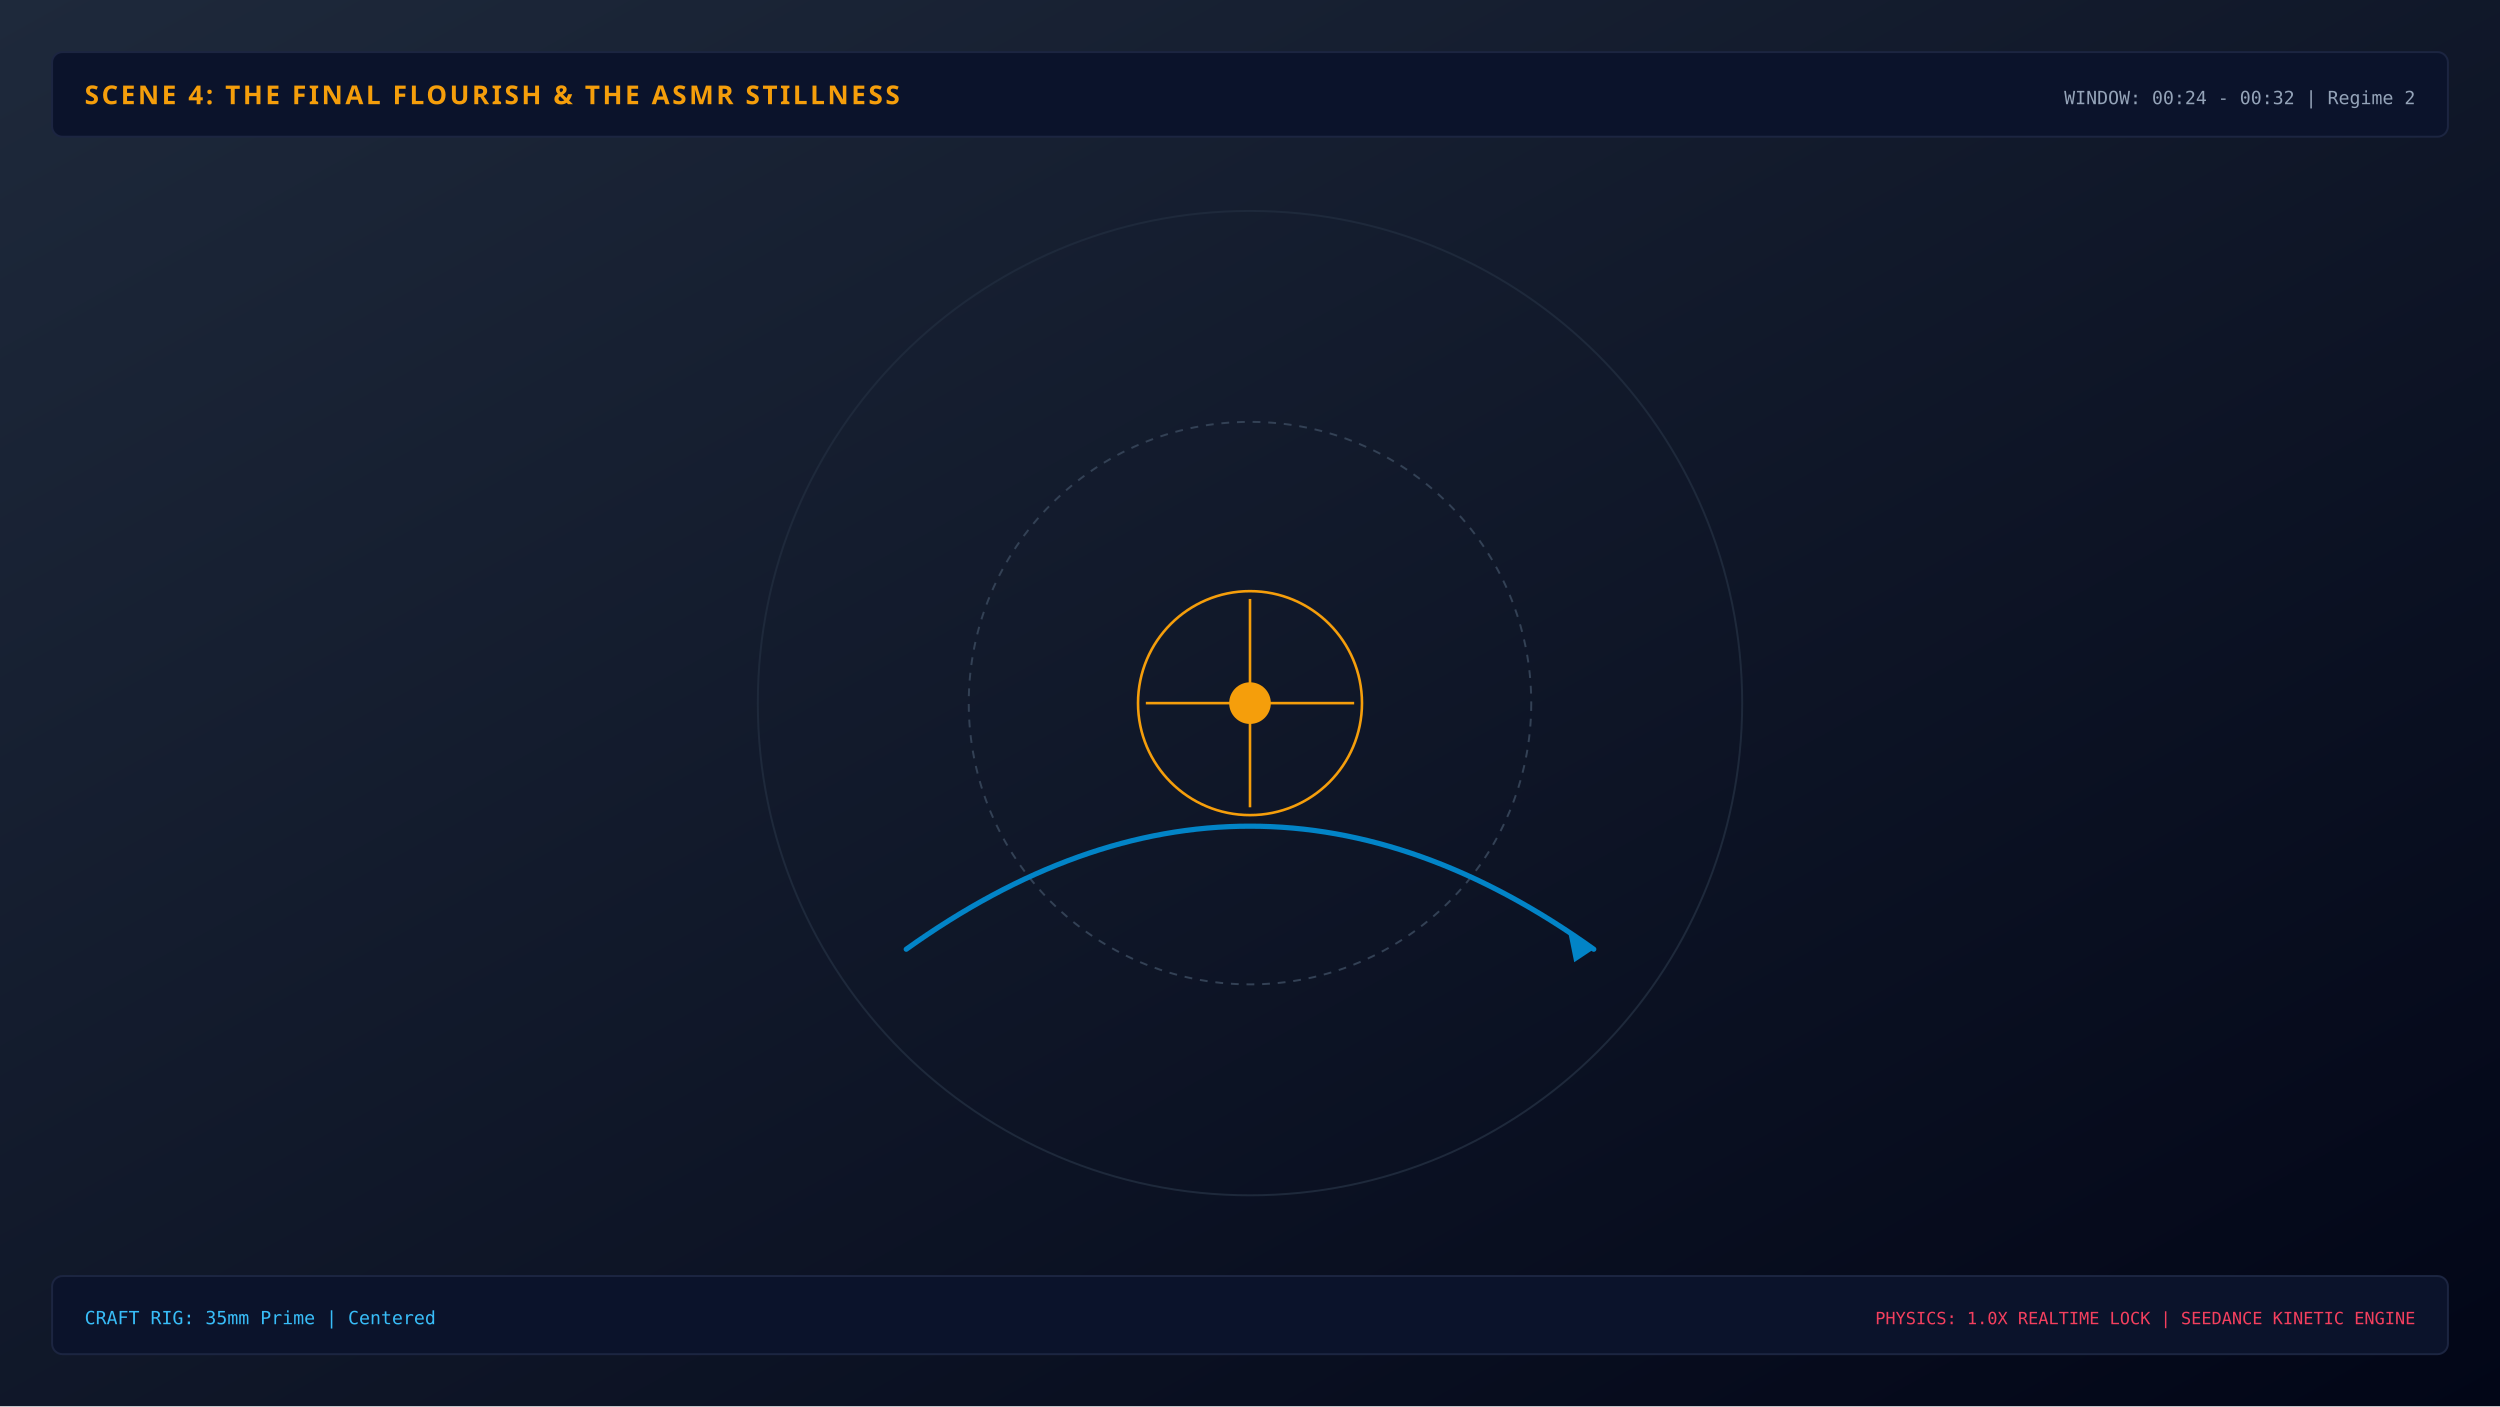
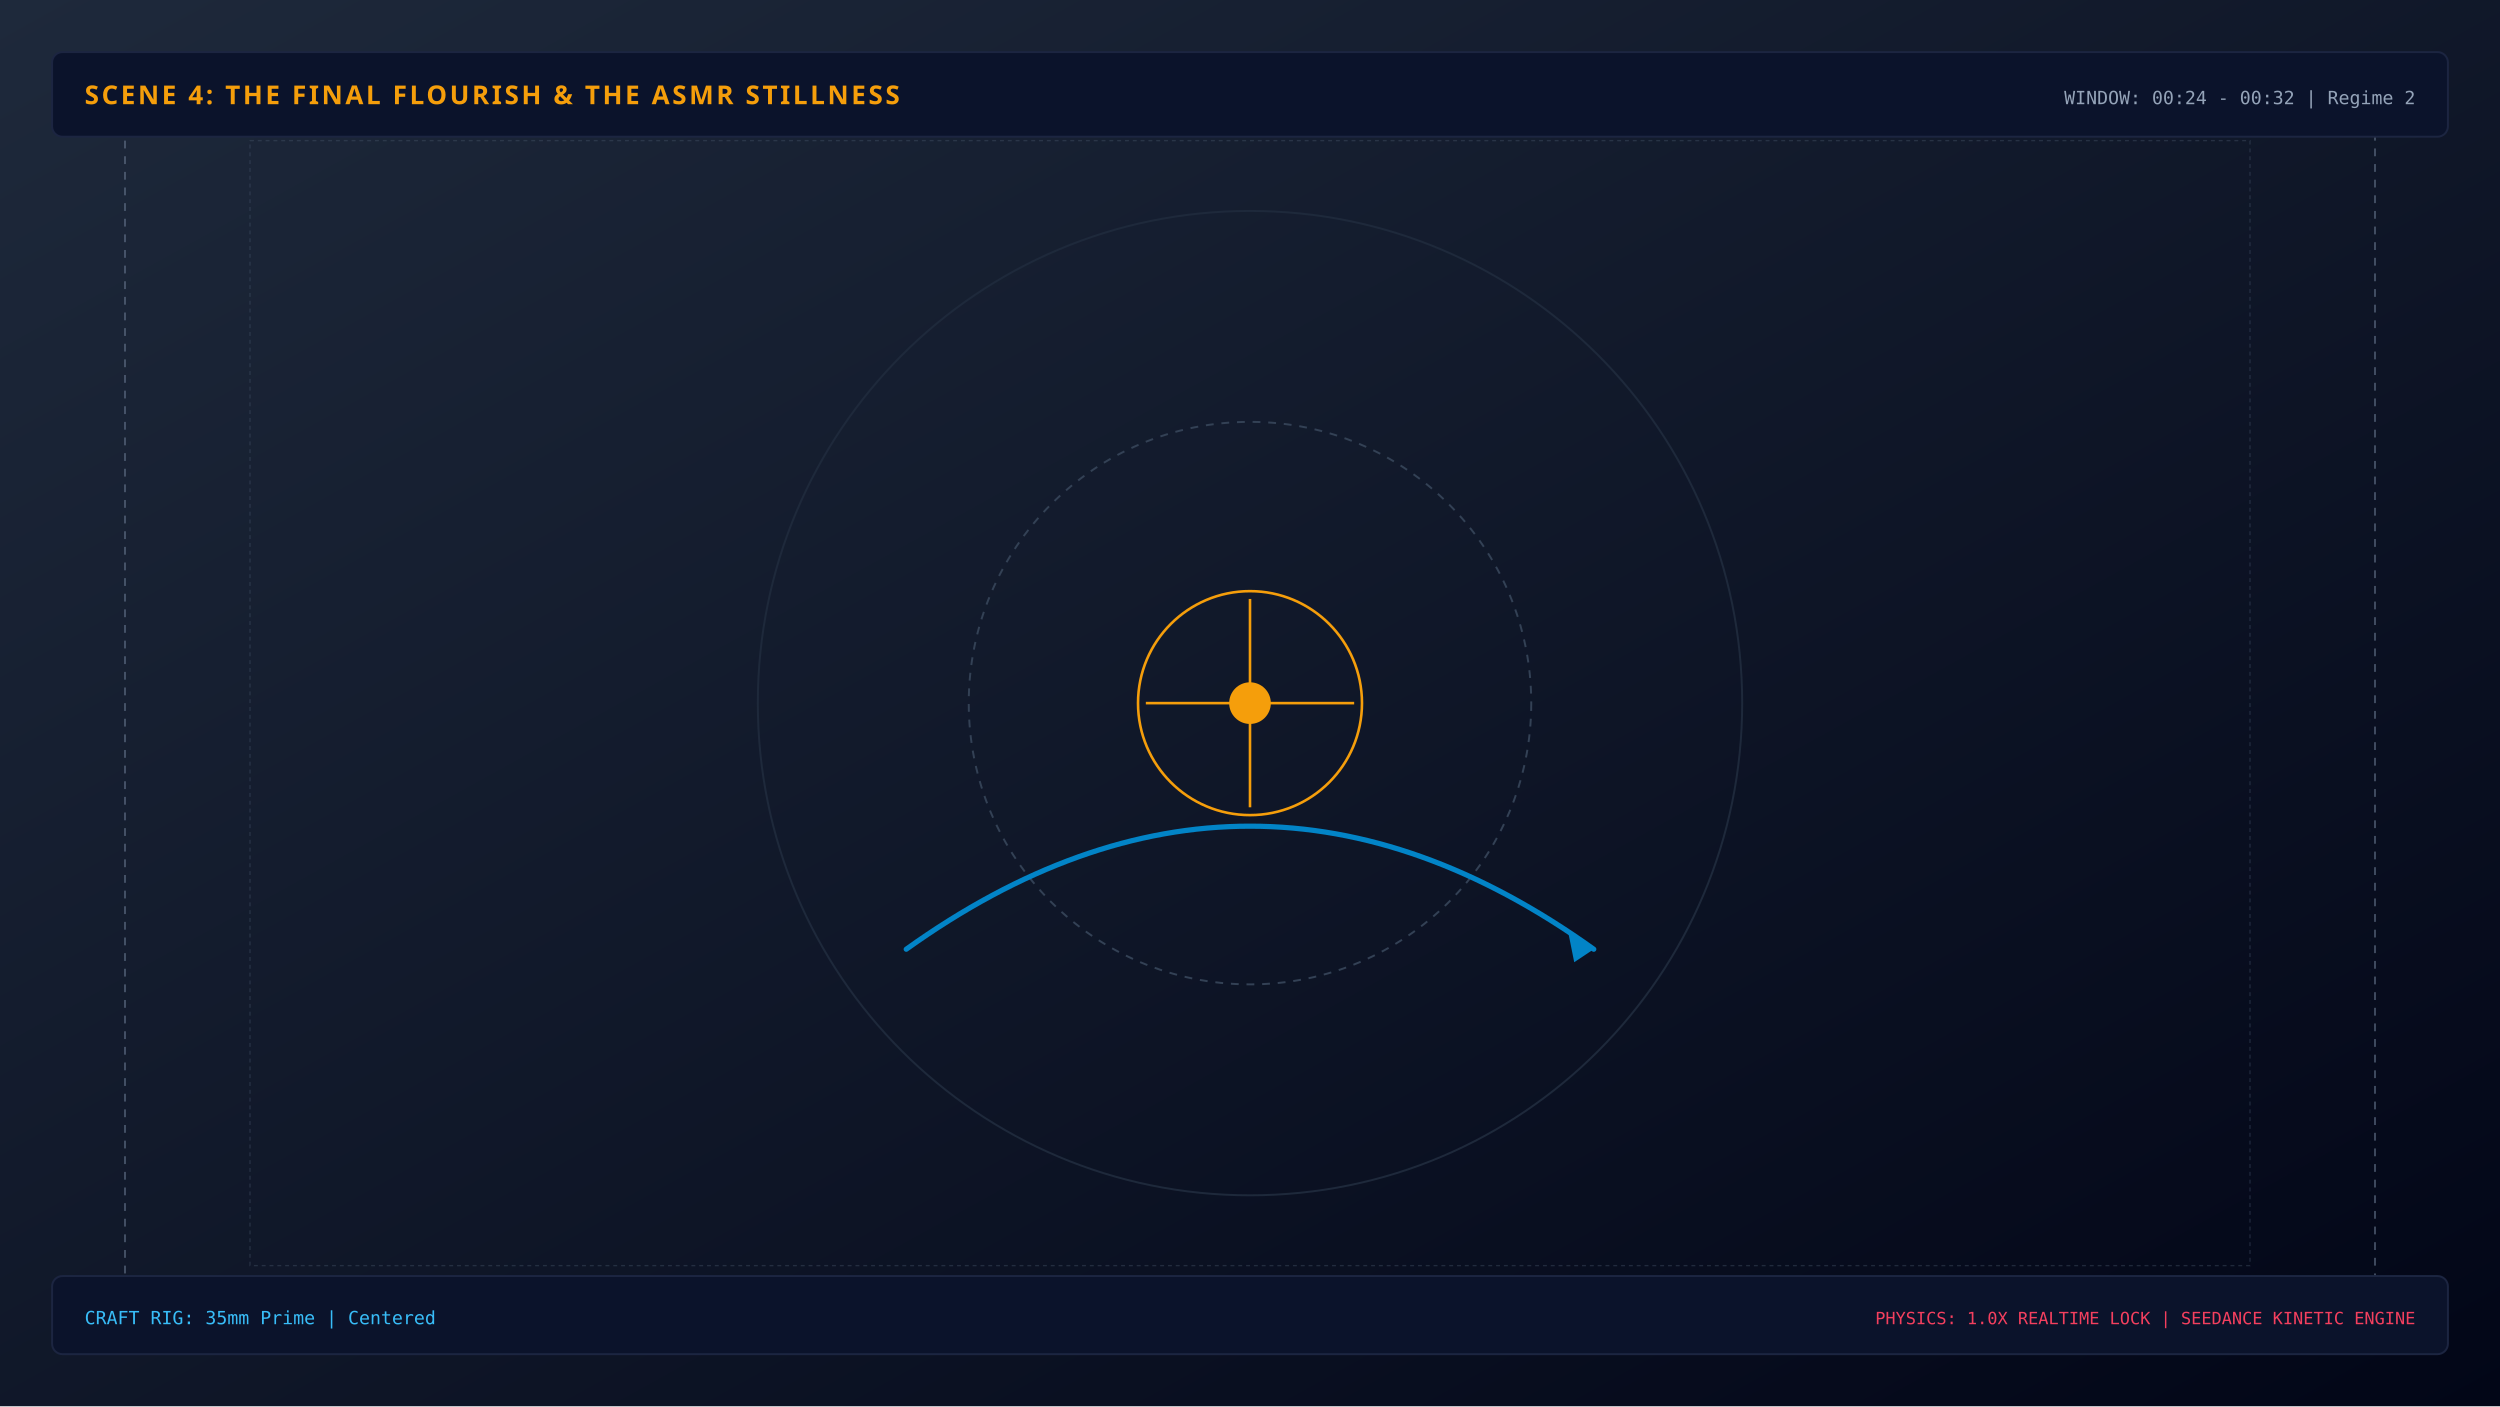
<svg xmlns="http://www.w3.org/2000/svg" viewBox="0 0 1920 1080" width="100%" height="100%">
  <defs>
    <linearGradient id="sceneGrad" x1="0%" y1="0%" x2="100%" y2="100%">
      <stop offset="0%" stop-color="#1E293B" />
      <stop offset="100%" stop-color="#020617" />
    </linearGradient>
  </defs>
  <rect width="1920" height="1080" fill="url(#sceneGrad)" />
+   <rect class="safe-guide-action" x="96" y="54" width="1728" height="972" fill="none" stroke="#64748B" stroke-width="1.5" stroke-dasharray="6,6" opacity="0.6" />
+   <rect class="safe-guide-title" x="192" y="108" width="1536" height="864" fill="none" stroke="#475569" stroke-width="1" stroke-dasharray="3,3" opacity="0.4" />
  <circle cx="960" cy="540" r="378" fill="none" stroke="#1E293B" stroke-width="1.5" />
  <circle cx="960" cy="540" r="216" fill="none" stroke="#334155" stroke-width="1.5" stroke-dasharray="6,6" />
  <circle cx="960" cy="540" r="86" fill="none" stroke="#F59E0B" stroke-width="2" />
  <path d="M 696 729 Q 960 540 1224 729" fill="none" stroke="#0284C7" stroke-width="4" stroke-linecap="round" />
  <polygon points="1224,729 1204,714 1209,739" fill="#0284C7" />
  <circle cx="960" cy="540" r="16" fill="#F59E0B" />
  <line x1="960" y1="460" x2="960" y2="620" stroke="#F59E0B" stroke-width="2" />
  <line x1="880" y1="540" x2="1040" y2="540" stroke="#F59E0B" stroke-width="2" />
  <rect x="40" y="40" width="1840" height="65" rx="8" fill="#0B132B" stroke="#1C2541" stroke-width="1.5" />
  <text x="65" y="80" font-family="'Space Grotesk', sans-serif" font-size="20" font-weight="700" fill="#F59E0B" letter-spacing="2">
    SCENE 4: THE FINAL FLOURISH &amp; THE ASMR STILLNESS
  </text>
  <text x="1855" y="80" font-family="'JetBrains Mono', monospace" font-size="14" fill="#94A3B8" text-anchor="end">
    WINDOW: 00:24 - 00:32 | Regime 2
  </text>
  <rect x="40" y="980" width="1840" height="60" rx="8" fill="#0B132B" stroke="#1C2541" stroke-width="1.5" />
  <text x="65" y="1017" font-family="'JetBrains Mono', monospace" font-size="14" fill="#38BDF8">
    CRAFT RIG: 35mm Prime | Centered
  </text>
  <text x="1855" y="1017" font-family="'JetBrains Mono', monospace" font-size="13" fill="#F43F5E" text-anchor="end">
    PHYSICS: 1.0X REALTIME LOCK | SEEDANCE KINETIC ENGINE
  </text>
</svg>
